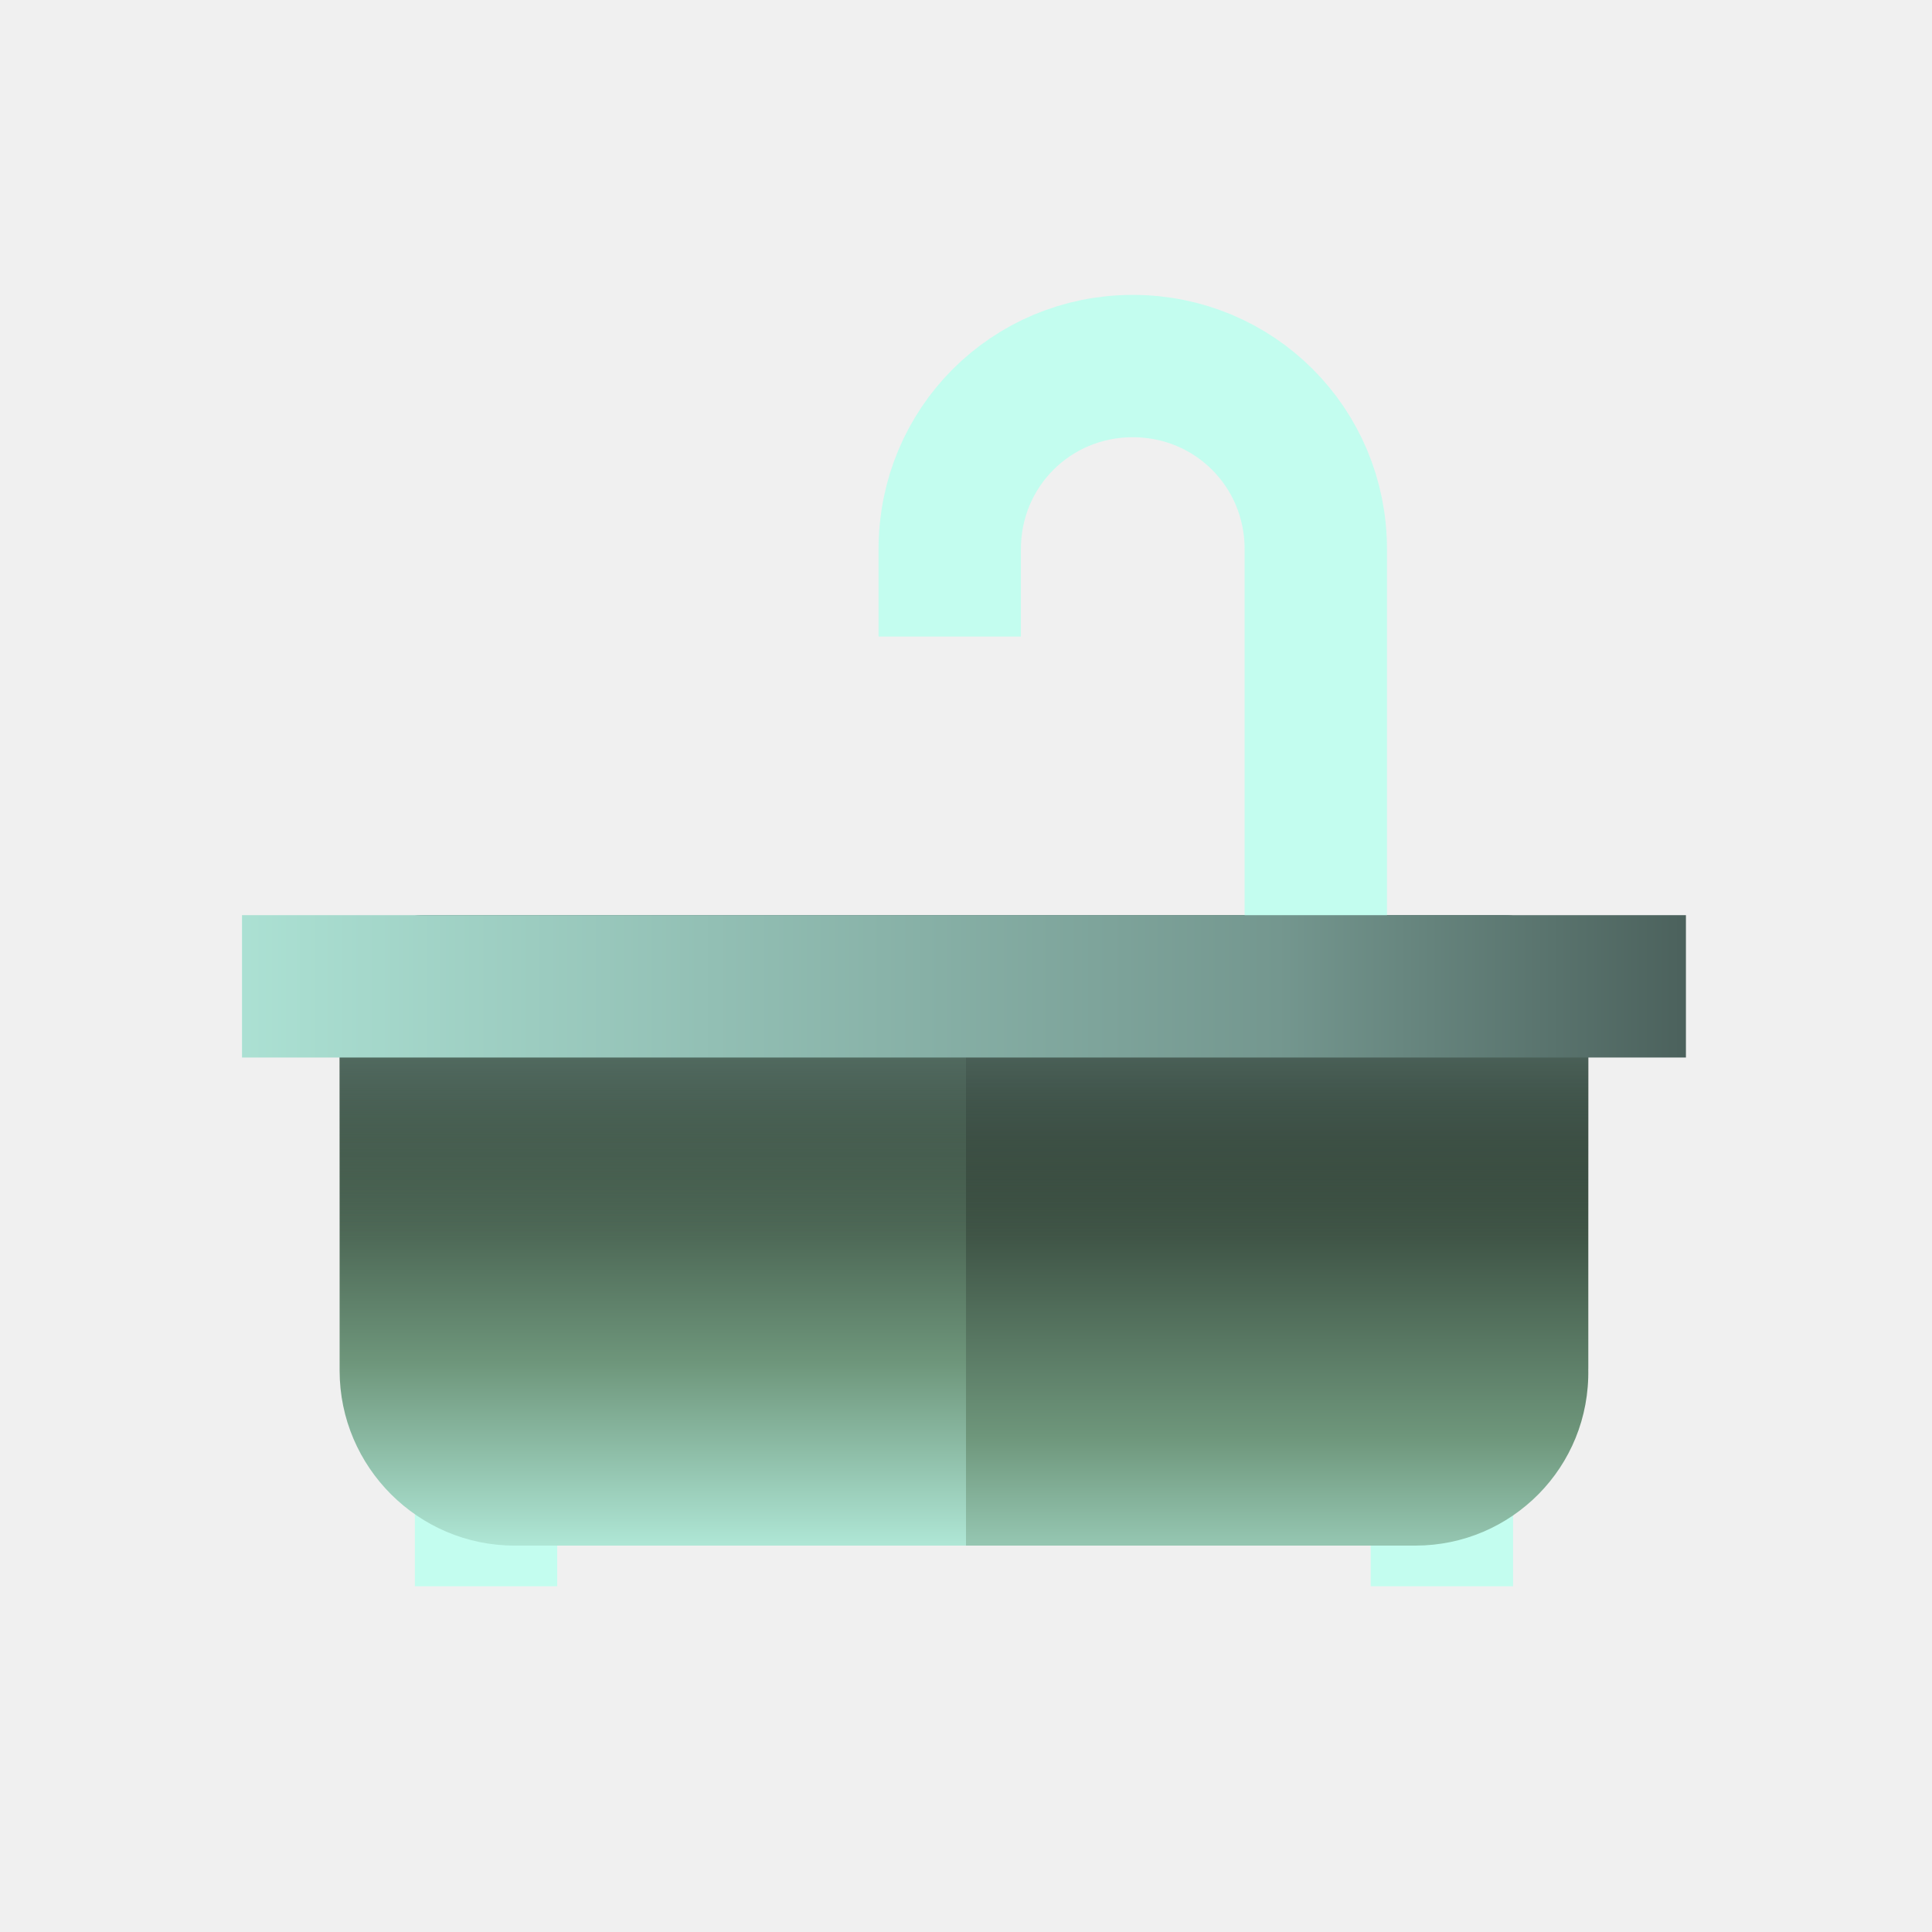
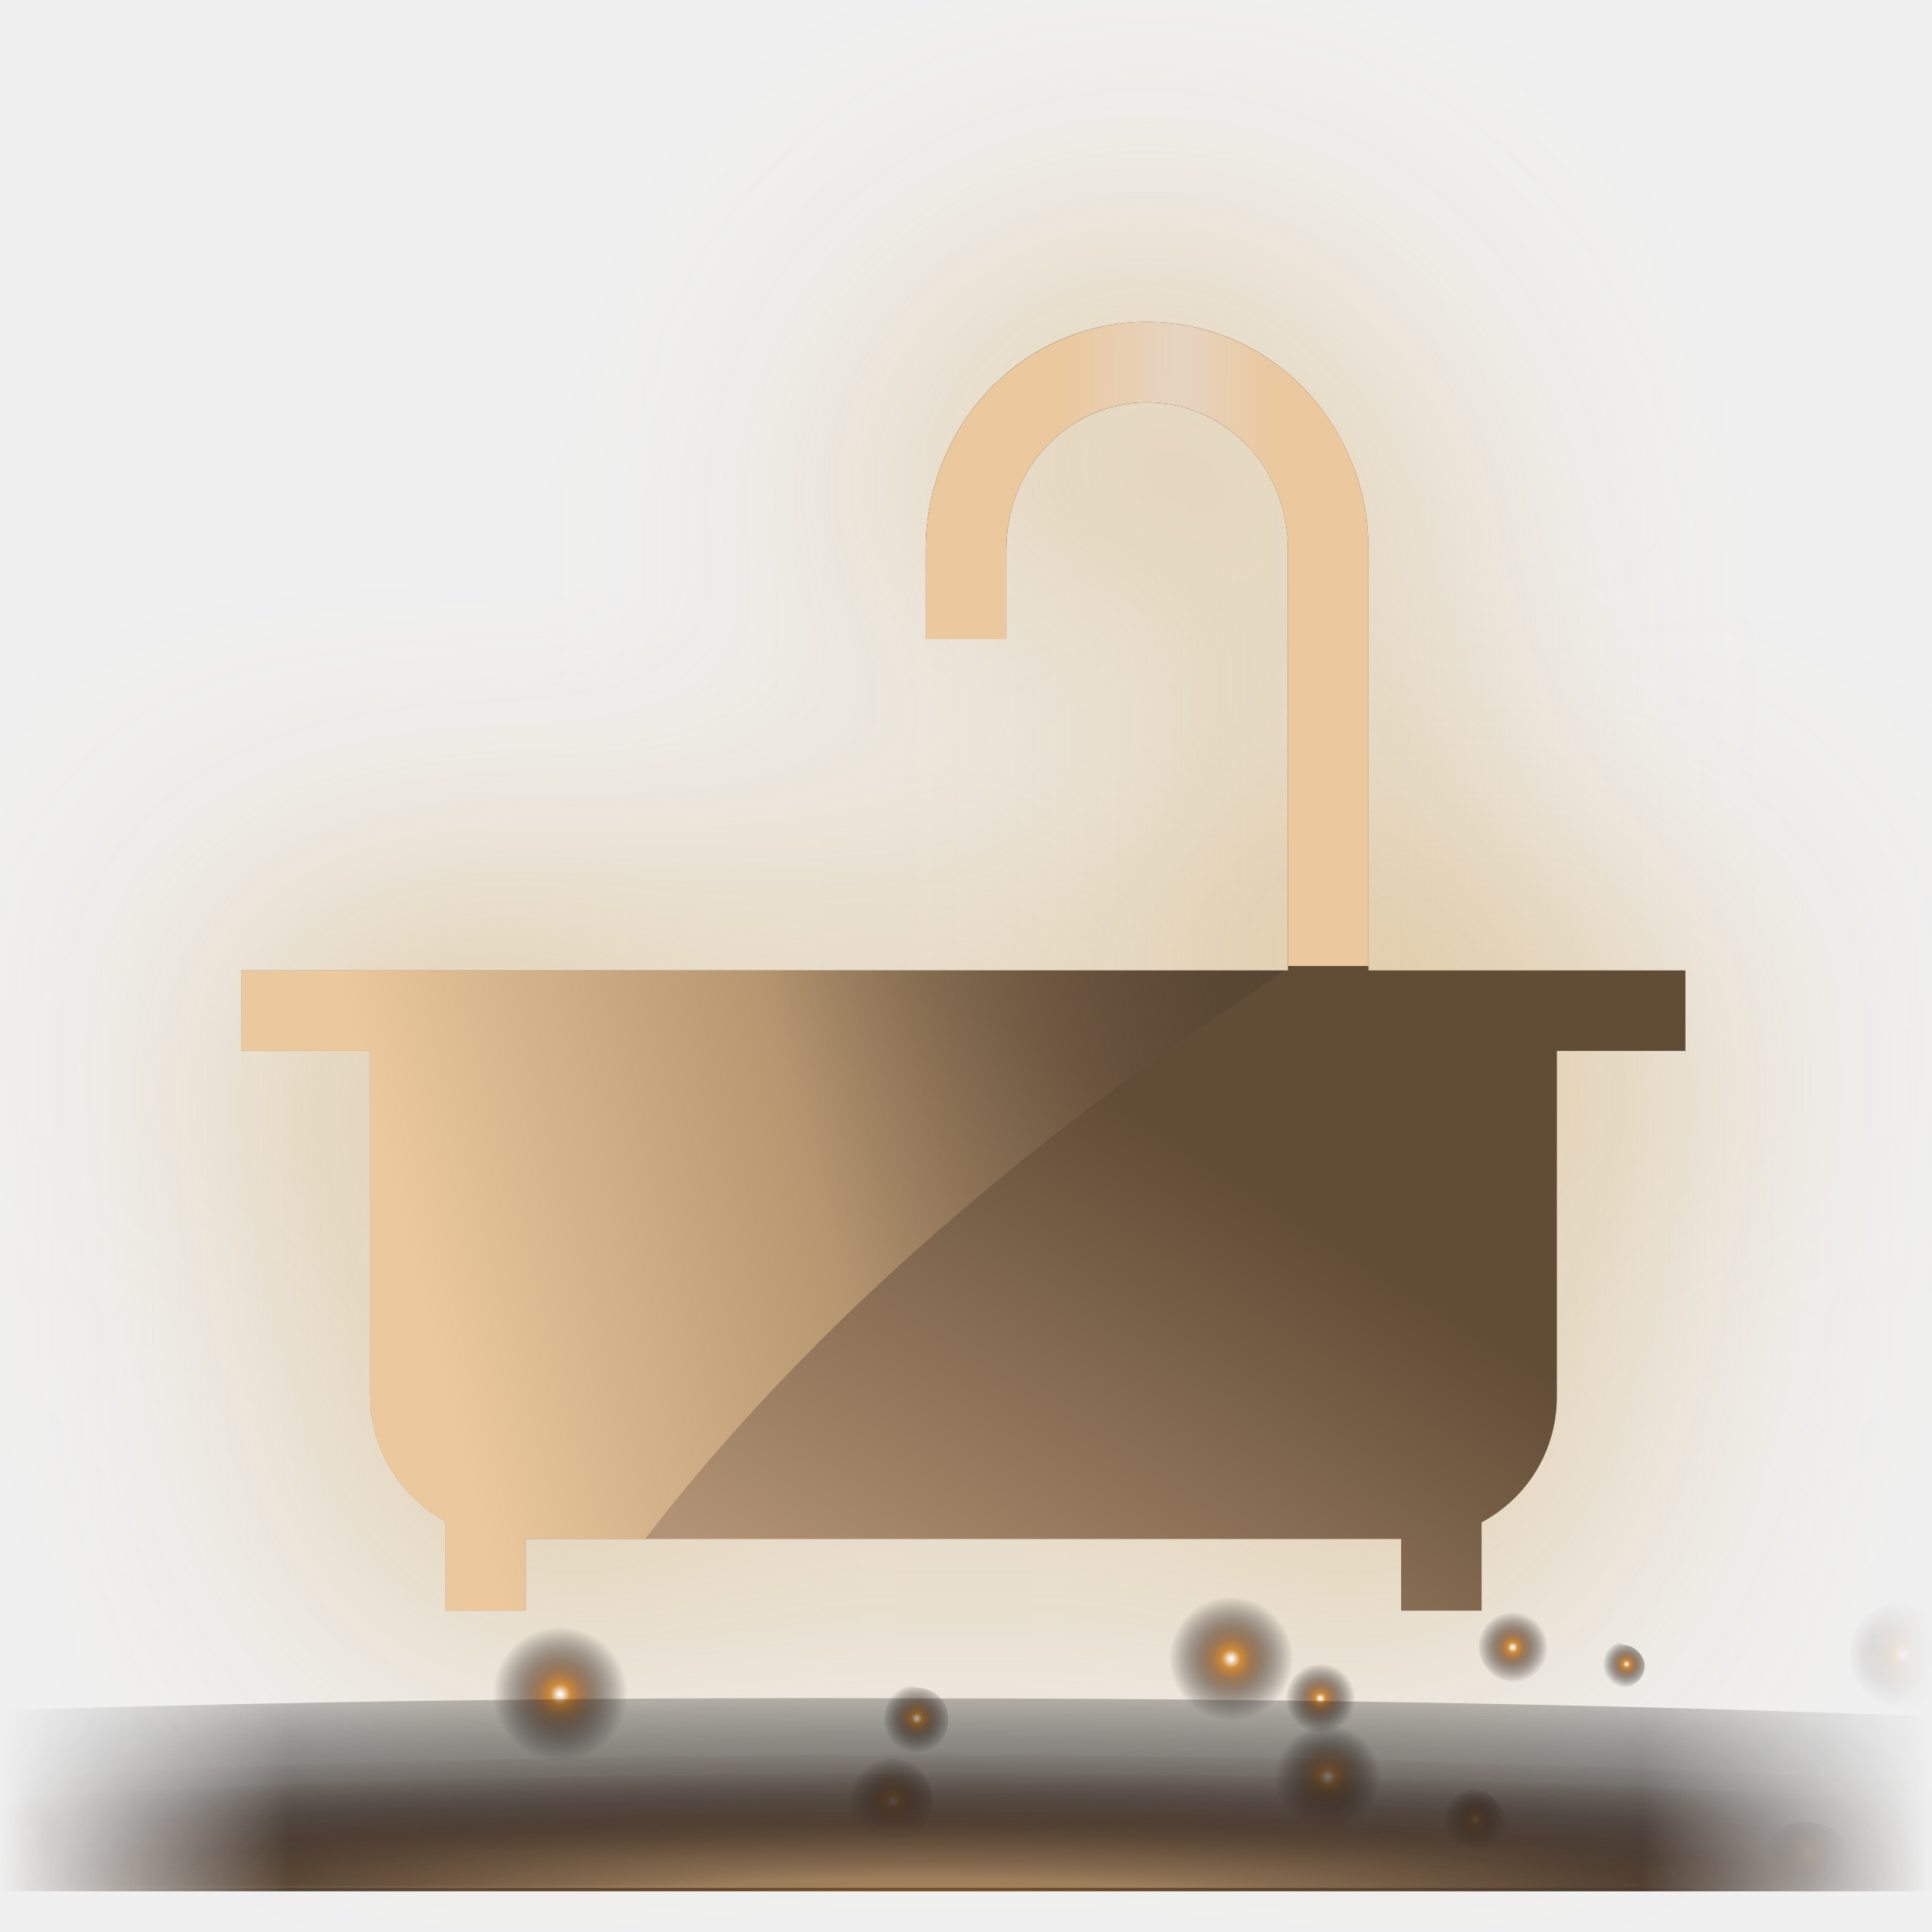
- <svg xmlns="http://www.w3.org/2000/svg" width="95" height="95" viewBox="0 0 95 95" fill="none">
-   <path d="M23.9 70.6V78" stroke="#C3FDEF" stroke-width="7" stroke-miterlimit="10" />
-   <path d="M70.9 70.6V78" stroke="#C3FDEF" stroke-width="7" stroke-miterlimit="10" />
-   <path d="M78.1 49.2C78.1 46.867 76.233 45 73.9 45H47.5V76H69.6C74.316 76 78.2 72.147 78.098 67.3H78.1V49.2Z" fill="url(#paint0_linear_630_994)" />
-   <path d="M16.7 67.4C16.7 72.133 20.567 76 25.299 76H47.5V45H20.9C18.567 45 16.7 46.867 16.7 49.2V67.4Z" fill="url(#paint1_linear_630_994)" />
-   <path opacity="0.5" fill-rule="evenodd" clip-rule="evenodd" d="M73.9 45C76.233 45 78.1 46.867 78.1 49.2V67.3H78.098C78.2 72.147 74.316 76 69.6 76H25.299C20.567 76 16.7 72.133 16.7 67.4V49.2C16.7 46.867 18.567 45 20.9 45H73.9Z" fill="url(#paint2_linear_630_994)" />
-   <path d="M46.7 31.3V27C46.7 22 50.7 18 55.7 18C60.7 18 64.7 22 64.7 27V47" stroke="#C3FDEF" stroke-width="7" stroke-miterlimit="10" />
-   <path d="M82.9 52H11.9V45H82.9V52Z" fill="url(#paint3_linear_630_994)" />
+ <svg xmlns="http://www.w3.org/2000/svg" width="48" height="48" viewBox="0 0 48 48" fill="none">
+   <g clip-path="url(#clip0_1741_3832)">
+     <g filter="url(#filter0_f_1741_3832)">
+       <path d="M28.5 8C31.584 8 34 10.549 34 13.655V24.11H41.874V26.11H38.68V34.609H38.679C38.714 36.016 37.944 37.22 36.81 37.823V40.017H34.81V38.236H13.063V40.017H11.063V37.8C9.952 37.191 9.193 36.01 9.193 34.66V26.11H6V24.11H32V13.655C32 11.589 30.416 10 28.5 10C26.584 10 25 11.589 25 13.655V15.879H23V13.655C23 10.549 25.416 8 28.5 8ZM11.193 34.66C11.194 35.522 11.908 36.236 12.771 36.236H35.153C36.009 36.236 36.711 35.536 36.681 34.644L36.68 34.627V26.11H11.193V34.66Z" fill="#C58D2C" />
+     </g>
+     <path d="M28.5 8C31.584 8 34 10.549 34 13.655V24.11H41.874V26.11H38.68V34.609H38.679C38.714 36.016 37.943 37.22 36.81 37.823V40.017H34.81V38.236H13.063V40.017H11.063V37.799C9.952 37.19 9.193 36.01 9.193 34.66V26.11H6V24.11H32V13.655C32 11.589 30.416 10 28.5 10C26.584 10 25 11.589 25 13.655V15.879H23V13.655C23 10.549 25.416 8 28.5 8Z" fill="url(#paint0_linear_1741_3832)" />
+     <mask id="mask0_1741_3832" style="mask-type:alpha" maskUnits="userSpaceOnUse" x="6" y="8" width="36" height="33">
+       <path d="M28.5 8C31.584 8 34 10.549 34 13.655V24.11H41.874V26.11H38.68V34.609H38.679C38.714 36.016 37.943 37.22 36.81 37.823V40.017H34.81V38.236H13.063V40.017H11.063V37.799C9.952 37.19 9.193 36.01 9.193 34.66V26.11H6V24.11H32V13.655C32 11.589 30.416 10 28.5 10C26.584 10 25 11.589 25 13.655V15.879H23V13.655C23 10.549 25.416 8 28.5 8Z" fill="url(#paint1_linear_1741_3832)" />
+     </mask>
+     <g mask="url(#mask0_1741_3832)">
+       <path d="M10.825 47.101C19.161 26.924 46.655 15.19 59.36 11.845L51.711 5.051L14.328 -6.875L-10.902 13.903C-7.133 33.376 2.49 67.278 10.825 47.101Z" fill="url(#paint2_linear_1741_3832)" />
+     </g>
+     <path d="M24 15.879V13.655C24 11.069 26 9 28.5 9C31 9 33 11.069 33 13.655V24" stroke-width="2" stroke-miterlimit="10" stroke="url(#paint3_linear_1741_3832)" />
+     <mask id="mask1_1741_3832" style="mask-type:alpha" maskUnits="userSpaceOnUse" x="0" y="0" width="48" height="48">
+       <rect width="48" height="48" fill="url(#paint4_linear_1741_3832)" />
+     </mask>
+     <g mask="url(#mask1_1741_3832)">
+       <path d="M39.8 41.398C39.8 41.664 40.066 41.93 40.332 41.93C40.598 41.93 40.864 41.664 40.864 41.398C40.864 41.131 40.598 40.865 40.332 40.865C40.066 40.732 39.8 40.998 39.8 41.398Z" fill="url(#paint5_radial_1741_3832)" />
+       <path d="M21.032 44.725C21.032 45.391 21.565 45.79 22.097 45.79C22.763 45.79 23.162 45.257 23.162 44.725C23.162 44.059 22.63 43.66 22.097 43.66C21.565 43.66 21.032 44.193 21.032 44.725Z" fill="url(#paint6_radial_1741_3832)" />
+       <path d="M36.738 40.865C36.738 41.398 37.138 41.797 37.67 41.797C38.203 41.797 38.602 41.398 38.602 40.865C38.602 40.333 38.203 39.933 37.67 39.933C37.138 40.066 36.738 40.466 36.738 40.865Z" fill="url(#paint7_radial_1741_3832)" />
+       <path d="M35.807 45.258C35.807 45.657 36.206 46.056 36.605 46.056C37.005 46.056 37.404 45.657 37.404 45.258C37.404 44.858 37.005 44.459 36.605 44.459C36.206 44.459 35.807 44.725 35.807 45.258Z" fill="url(#paint8_radial_1741_3832)" />
+       <path d="M21.964 42.728C21.964 43.261 22.364 43.527 22.763 43.527C23.295 43.527 23.561 43.128 23.561 42.728C23.561 42.196 23.162 41.93 22.763 41.93C22.364 41.797 21.964 42.196 21.964 42.728Z" fill="url(#paint9_radial_1741_3832)" />
+       <path d="M29.019 41.264C29.019 42.063 29.684 42.862 30.616 42.862C31.414 42.862 32.213 42.196 32.213 41.264C32.08 40.333 31.414 39.667 30.616 39.667C29.684 39.667 29.019 40.333 29.019 41.264Z" fill="url(#paint10_radial_1741_3832)" />
+       <path d="M31.947 42.196C31.947 42.728 32.346 43.128 32.879 43.128C33.411 43.128 33.81 42.728 33.81 42.196C33.81 41.664 33.278 41.264 32.745 41.264C32.346 41.264 31.947 41.664 31.947 42.196Z" fill="url(#paint11_radial_1741_3832)" />
+       <path d="M45.922 46.988C46.055 46.855 46.055 46.588 46.055 46.455C46.055 45.79 45.523 45.257 44.857 45.257C44.192 45.257 43.66 45.79 43.66 46.455C43.66 46.721 43.66 46.855 43.793 46.988H45.922Z" fill="url(#paint12_radial_1741_3832)" />
+       <path d="M45.922 41.131C45.922 41.93 46.588 42.462 47.253 42.462C48.052 42.462 48.584 41.797 48.584 41.131C48.584 40.333 47.919 39.8 47.253 39.8C46.588 39.8 45.922 40.333 45.922 41.131Z" fill="url(#paint13_radial_1741_3832)" />
+       <path d="M-0.263 45.524C-0.263 46.056 0.136 46.455 0.668 46.455C1.201 46.455 1.6 46.056 1.6 45.524C1.6 44.991 1.201 44.592 0.668 44.592C0.136 44.592 -0.263 44.991 -0.263 45.524Z" fill="url(#paint14_radial_1741_3832)" />
+       <path d="M12.248 42.063C12.248 42.995 13.047 43.793 13.978 43.793C14.91 43.793 15.709 42.995 15.709 42.063C15.709 41.131 14.91 40.333 13.978 40.333C13.047 40.466 12.248 41.131 12.248 42.063Z" fill="url(#paint15_radial_1741_3832)" />
+       <path d="M31.68 44.193C31.68 44.858 32.213 45.524 33.011 45.524C33.677 45.524 34.343 44.991 34.343 44.193C34.343 43.527 33.81 42.862 33.011 42.862C32.213 42.862 31.68 43.394 31.68 44.193Z" fill="url(#paint16_radial_1741_3832)" />
+       <path d="M84.521 46.988C82.125 44.326 55.505 42.196 23.029 42.196C-9.58 42.063 -36.2 44.193 -38.596 46.988H84.521Z" fill="url(#paint17_radial_1741_3832)" />
+       <path d="M62.56 46.988C60.297 45.257 43.393 44.059 22.896 44.059C2.399 44.059 -14.505 45.391 -16.768 46.988H62.56Z" fill="url(#paint18_radial_1741_3832)" />
+       <path opacity="0.6" d="M66.688 46.903C63.754 45.069 45.221 43.602 22.688 43.602C0.288 43.602 -18.246 45.069 -21.312 46.903H66.688Z" fill="url(#paint19_radial_1741_3832)" />
+       <path opacity="0.2" d="M21.565 46.988C18.77 46.189 8.388 45.657 -3.99 45.657C-15.437 45.657 -25.153 46.056 -28.747 46.721V46.855H21.565V46.988Z" fill="url(#paint20_radial_1741_3832)" />
+       <path opacity="0.2" d="M79.73 46.988C76.935 46.189 66.553 45.657 54.175 45.657C41.796 45.657 31.414 46.189 28.619 46.988H79.73Z" fill="url(#paint21_radial_1741_3832)" />
+     </g>
+   </g>
  <defs>
-     <linearGradient id="paint0_linear_630_994" x1="62.8" y1="49.5" x2="62.8" y2="81" gradientUnits="userSpaceOnUse">
-       <stop stop-color="#0A0A0A" />
-       <stop offset="0.67" stop-color="#6E967B" />
-       <stop offset="1" stop-color="#BAF4E5" />
-     </linearGradient>
-     <linearGradient id="paint1_linear_630_994" x1="32.1" y1="47.5" x2="32.1" y2="77.5" gradientUnits="userSpaceOnUse">
-       <stop stop-color="#0A0A0A" />
-       <stop offset="0.65" stop-color="#6E967B" />
-       <stop offset="1" stop-color="#BAF4E5" />
-     </linearGradient>
-     <linearGradient id="paint2_linear_630_994" x1="47.4" y1="48.5" x2="47.4" y2="76" gradientUnits="userSpaceOnUse">
-       <stop stop-color="#BAF4E5" />
-       <stop offset="0.45" stop-color="#6E967B" stop-opacity="0" />
-     </linearGradient>
-     <linearGradient id="paint3_linear_630_994" x1="-1.5" y1="48.5" x2="115.5" y2="48.5" gradientUnits="userSpaceOnUse">
-       <stop stop-color="#BAF4E5" />
-       <stop offset="0.55" stop-color="#74978F" />
-       <stop offset="1" stop-color="#0A0A0A" />
-     </linearGradient>
+     <filter id="filter0_f_1741_3832" x="-2" y="0" width="51.874" height="48.017" filterUnits="userSpaceOnUse" color-interpolation-filters="sRGB">
+       <feFlood flood-opacity="0" result="BackgroundImageFix" />
+       <feBlend mode="normal" in="SourceGraphic" in2="BackgroundImageFix" result="shape" />
+       <feGaussianBlur stdDeviation="4" result="effect1_foregroundBlur_1741_3832" />
+     </filter>
+     <linearGradient id="paint0_linear_1741_3832" x1="28.904" y1="28" x2="20.897" y2="40.586" gradientUnits="userSpaceOnUse">
+       <stop stop-color="#614C36" />
+       <stop offset="1" stop-color="#B39375" />
+     </linearGradient>
+     <linearGradient id="paint1_linear_1741_3832" x1="6.003" y1="24.017" x2="41.877" y2="24.017" gradientUnits="userSpaceOnUse">
+       <stop stop-color="#C4A177" />
+       <stop offset="0.208" stop-color="#C09E74" />
+       <stop offset="0.423" stop-color="#B3926B" />
+       <stop offset="0.64" stop-color="#9D7E5C" />
+       <stop offset="0.858" stop-color="#80664B" />
+       <stop offset="1" stop-color="#6A5540" />
+     </linearGradient>
+     <linearGradient id="paint2_linear_1741_3832" x1="35.904" y1="24" x2="10.119" y2="30.687" gradientUnits="userSpaceOnUse">
+       <stop stop-color="#0E0B09" stop-opacity="0" />
+       <stop offset="0.346" stop-color="#745D47" stop-opacity="0.5" />
+       <stop offset="0.62" stop-color="#B69670" />
+       <stop offset="1" stop-color="#EBC89D" />
+     </linearGradient>
+     <linearGradient id="paint3_linear_1741_3832" x1="31.679" y1="18.226" x2="26.238" y2="18.189" gradientUnits="userSpaceOnUse">
+       <stop stop-color="#EBC89D" />
+       <stop offset="0.452" stop-color="#E6D4C2" />
+       <stop offset="1" stop-color="#EBC89D" />
+     </linearGradient>
+     <linearGradient id="paint4_linear_1741_3832" x1="48" y1="24" x2="0" y2="24" gradientUnits="userSpaceOnUse">
+       <stop stop-color="#D9D9D9" stop-opacity="0" />
+       <stop offset="0.15" stop-color="#CBCBCB" />
+       <stop offset="0.85" stop-color="#818181" />
+       <stop offset="1" stop-color="#737373" stop-opacity="0" />
+     </linearGradient>
+     <radialGradient id="paint5_radial_1741_3832" cx="0" cy="0" r="1" gradientUnits="userSpaceOnUse" gradientTransform="translate(40.4115 41.3434) scale(0.592694)">
+       <stop offset="0.011" stop-color="white" />
+       <stop offset="0.15" stop-color="#D08B39" />
+       <stop offset="0.314" stop-color="#905E31" stop-opacity="0.807" />
+       <stop offset="0.483" stop-color="#5A3C25" stop-opacity="0.609" />
+       <stop offset="0.641" stop-color="#34241A" stop-opacity="0.422" />
+       <stop offset="0.785" stop-color="#1A120E" stop-opacity="0.253" />
+       <stop offset="0.909" stop-color="#0B0505" stop-opacity="0.107" />
+       <stop offset="1" stop-color="#070001" stop-opacity="0" />
+     </radialGradient>
+     <radialGradient id="paint6_radial_1741_3832" cx="0" cy="0" r="1" gradientUnits="userSpaceOnUse" gradientTransform="translate(22.193 44.7544) scale(1.10061 1.1006)">
+       <stop offset="0.011" stop-color="white" />
+       <stop offset="0.15" stop-color="#D08B39" />
+       <stop offset="0.314" stop-color="#905E31" stop-opacity="0.807" />
+       <stop offset="0.483" stop-color="#5A3C25" stop-opacity="0.609" />
+       <stop offset="0.641" stop-color="#34241A" stop-opacity="0.422" />
+       <stop offset="0.785" stop-color="#1A120E" stop-opacity="0.253" />
+       <stop offset="0.909" stop-color="#0B0505" stop-opacity="0.107" />
+       <stop offset="1" stop-color="#070001" stop-opacity="0" />
+     </radialGradient>
+     <radialGradient id="paint7_radial_1741_3832" cx="0" cy="0" r="1" gradientUnits="userSpaceOnUse" gradientTransform="translate(37.5836 40.9287) scale(0.878062)">
+       <stop offset="0.011" stop-color="white" />
+       <stop offset="0.15" stop-color="#D08B39" />
+       <stop offset="0.314" stop-color="#905E31" stop-opacity="0.807" />
+       <stop offset="0.483" stop-color="#5A3C25" stop-opacity="0.609" />
+       <stop offset="0.641" stop-color="#34241A" stop-opacity="0.422" />
+       <stop offset="0.785" stop-color="#1A120E" stop-opacity="0.253" />
+       <stop offset="0.909" stop-color="#0B0505" stop-opacity="0.107" />
+       <stop offset="1" stop-color="#070001" stop-opacity="0" />
+     </radialGradient>
+     <radialGradient id="paint8_radial_1741_3832" cx="0" cy="0" r="1" gradientUnits="userSpaceOnUse" gradientTransform="translate(36.6619 45.2076) scale(0.79008 0.790082)">
+       <stop offset="0.011" stop-color="white" />
+       <stop offset="0.15" stop-color="#D08B39" />
+       <stop offset="0.314" stop-color="#905E31" stop-opacity="0.807" />
+       <stop offset="0.483" stop-color="#5A3C25" stop-opacity="0.609" />
+       <stop offset="0.641" stop-color="#34241A" stop-opacity="0.422" />
+       <stop offset="0.785" stop-color="#1A120E" stop-opacity="0.253" />
+       <stop offset="0.909" stop-color="#0B0505" stop-opacity="0.107" />
+       <stop offset="1" stop-color="#070001" stop-opacity="0" />
+     </radialGradient>
+     <radialGradient id="paint9_radial_1741_3832" cx="0" cy="0" r="1" gradientUnits="userSpaceOnUse" gradientTransform="translate(22.7817 42.6963) scale(0.861424)">
+       <stop offset="0.011" stop-color="white" />
+       <stop offset="0.15" stop-color="#D08B39" />
+       <stop offset="0.314" stop-color="#905E31" stop-opacity="0.807" />
+       <stop offset="0.483" stop-color="#5A3C25" stop-opacity="0.609" />
+       <stop offset="0.641" stop-color="#34241A" stop-opacity="0.422" />
+       <stop offset="0.785" stop-color="#1A120E" stop-opacity="0.253" />
+       <stop offset="0.909" stop-color="#0B0505" stop-opacity="0.107" />
+       <stop offset="1" stop-color="#070001" stop-opacity="0" />
+     </radialGradient>
+     <radialGradient id="paint10_radial_1741_3832" cx="0" cy="0" r="1" gradientUnits="userSpaceOnUse" gradientTransform="translate(30.5877 41.212) scale(1.54423 1.54423)">
+       <stop offset="0.011" stop-color="white" />
+       <stop offset="0.15" stop-color="#D08B39" />
+       <stop offset="0.314" stop-color="#905E31" stop-opacity="0.807" />
+       <stop offset="0.483" stop-color="#5A3C25" stop-opacity="0.609" />
+       <stop offset="0.641" stop-color="#34241A" stop-opacity="0.422" />
+       <stop offset="0.785" stop-color="#1A120E" stop-opacity="0.253" />
+       <stop offset="0.909" stop-color="#0B0505" stop-opacity="0.107" />
+       <stop offset="1" stop-color="#070001" stop-opacity="0" />
+     </radialGradient>
+     <radialGradient id="paint11_radial_1741_3832" cx="0" cy="0" r="1" gradientUnits="userSpaceOnUse" gradientTransform="translate(32.8047 42.1962) scale(0.868079)">
+       <stop offset="0.011" stop-color="white" />
+       <stop offset="0.15" stop-color="#D08B39" />
+       <stop offset="0.314" stop-color="#905E31" stop-opacity="0.807" />
+       <stop offset="0.483" stop-color="#5A3C25" stop-opacity="0.609" />
+       <stop offset="0.641" stop-color="#34241A" stop-opacity="0.422" />
+       <stop offset="0.785" stop-color="#1A120E" stop-opacity="0.253" />
+       <stop offset="0.909" stop-color="#0B0505" stop-opacity="0.107" />
+       <stop offset="1" stop-color="#070001" stop-opacity="0" />
+     </radialGradient>
+     <radialGradient id="paint12_radial_1741_3832" cx="0" cy="0" r="1" gradientUnits="userSpaceOnUse" gradientTransform="translate(44.9192 46.0367) scale(1.05655)">
+       <stop offset="0.011" stop-color="white" />
+       <stop offset="0.15" stop-color="#D08B39" />
+       <stop offset="0.314" stop-color="#905E31" stop-opacity="0.807" />
+       <stop offset="0.483" stop-color="#5A3C25" stop-opacity="0.609" />
+       <stop offset="0.641" stop-color="#34241A" stop-opacity="0.422" />
+       <stop offset="0.785" stop-color="#1A120E" stop-opacity="0.253" />
+       <stop offset="0.909" stop-color="#0B0505" stop-opacity="0.107" />
+       <stop offset="1" stop-color="#070001" stop-opacity="0" />
+     </radialGradient>
+     <radialGradient id="paint13_radial_1741_3832" cx="0" cy="0" r="1" gradientUnits="userSpaceOnUse" gradientTransform="translate(47.2864 41.0999) scale(1.35097)">
+       <stop offset="0.011" stop-color="white" />
+       <stop offset="0.15" stop-color="#D08B39" />
+       <stop offset="0.314" stop-color="#905E31" stop-opacity="0.807" />
+       <stop offset="0.483" stop-color="#5A3C25" stop-opacity="0.609" />
+       <stop offset="0.641" stop-color="#34241A" stop-opacity="0.422" />
+       <stop offset="0.785" stop-color="#1A120E" stop-opacity="0.253" />
+       <stop offset="0.909" stop-color="#0B0505" stop-opacity="0.107" />
+       <stop offset="1" stop-color="#070001" stop-opacity="0" />
+     </radialGradient>
+     <radialGradient id="paint14_radial_1741_3832" cx="0" cy="0" r="1" gradientUnits="userSpaceOnUse" gradientTransform="translate(0.680918 45.534) scale(0.944079 0.944078)">
+       <stop offset="0.011" stop-color="white" />
+       <stop offset="0.15" stop-color="#D08B39" />
+       <stop offset="0.314" stop-color="#905E31" stop-opacity="0.807" />
+       <stop offset="0.483" stop-color="#5A3C25" stop-opacity="0.609" />
+       <stop offset="0.641" stop-color="#34241A" stop-opacity="0.422" />
+       <stop offset="0.785" stop-color="#1A120E" stop-opacity="0.253" />
+       <stop offset="0.909" stop-color="#0B0505" stop-opacity="0.107" />
+       <stop offset="1" stop-color="#070001" stop-opacity="0" />
+     </radialGradient>
+     <radialGradient id="paint15_radial_1741_3832" cx="0" cy="0" r="1" gradientUnits="userSpaceOnUse" gradientTransform="translate(13.9199 42.0935) scale(1.67799 1.67799)">
+       <stop offset="0.011" stop-color="white" />
+       <stop offset="0.15" stop-color="#D08B39" />
+       <stop offset="0.314" stop-color="#905E31" stop-opacity="0.807" />
+       <stop offset="0.483" stop-color="#5A3C25" stop-opacity="0.609" />
+       <stop offset="0.641" stop-color="#34241A" stop-opacity="0.422" />
+       <stop offset="0.785" stop-color="#1A120E" stop-opacity="0.253" />
+       <stop offset="0.909" stop-color="#0B0505" stop-opacity="0.107" />
+       <stop offset="1" stop-color="#070001" stop-opacity="0" />
+     </radialGradient>
+     <radialGradient id="paint16_radial_1741_3832" cx="0" cy="0" r="1" gradientUnits="userSpaceOnUse" gradientTransform="translate(32.9905 44.1604) scale(1.31796)">
+       <stop offset="0.011" stop-color="white" />
+       <stop offset="0.15" stop-color="#D08B39" />
+       <stop offset="0.314" stop-color="#905E31" stop-opacity="0.807" />
+       <stop offset="0.483" stop-color="#5A3C25" stop-opacity="0.609" />
+       <stop offset="0.641" stop-color="#34241A" stop-opacity="0.422" />
+       <stop offset="0.785" stop-color="#1A120E" stop-opacity="0.253" />
+       <stop offset="0.909" stop-color="#0B0505" stop-opacity="0.107" />
+       <stop offset="1" stop-color="#070001" stop-opacity="0" />
+     </radialGradient>
+     <radialGradient id="paint17_radial_1741_3832" cx="0" cy="0" r="1" gradientUnits="userSpaceOnUse" gradientTransform="translate(22.9302 47.3182) rotate(180) scale(61.7013 6.56533)">
+       <stop offset="0.189" stop-color="#C7A479" />
+       <stop offset="0.249" stop-color="#9F8160" stop-opacity="0.923" />
+       <stop offset="0.331" stop-color="#705944" stop-opacity="0.812" />
+       <stop offset="0.425" stop-color="#4B3C30" stop-opacity="0.695" />
+       <stop offset="0.522" stop-color="#2F2720" stop-opacity="0.575" />
+       <stop offset="0.624" stop-color="#1A1714" stop-opacity="0.451" />
+       <stop offset="0.73" stop-color="#0C0B09" stop-opacity="0.319" />
+       <stop offset="0.846" stop-color="#050202" stop-opacity="0.176" />
+       <stop offset="0.989" stop-color="#040000" stop-opacity="0" />
+     </radialGradient>
+     <radialGradient id="paint18_radial_1741_3832" cx="0" cy="0" r="1" gradientUnits="userSpaceOnUse" gradientTransform="translate(22.9302 47.3184) rotate(180) scale(39.9668 3.36417)">
+       <stop stop-color="#996324" />
+       <stop offset="0.006" stop-color="#966125" stop-opacity="0.994" />
+       <stop offset="0.085" stop-color="#714A25" stop-opacity="0.915" />
+       <stop offset="0.17" stop-color="#523821" stop-opacity="0.83" />
+       <stop offset="0.261" stop-color="#3A281B" stop-opacity="0.739" />
+       <stop offset="0.359" stop-color="#261C14" stop-opacity="0.641" />
+       <stop offset="0.467" stop-color="#17110D" stop-opacity="0.533" />
+       <stop offset="0.59" stop-color="#0D0707" stop-opacity="0.41" />
+       <stop offset="0.741" stop-color="#080203" stop-opacity="0.259" />
+       <stop offset="1" stop-color="#070001" stop-opacity="0" />
+     </radialGradient>
+     <radialGradient id="paint19_radial_1741_3832" cx="0" cy="0" r="1" gradientUnits="userSpaceOnUse" gradientTransform="translate(22.7215 47.3577) rotate(180) scale(44.3631 3.90857)">
+       <stop offset="0.178" stop-color="#C4A177" />
+       <stop offset="0.534" stop-color="#3C2A1F" stop-opacity="0.566" />
+       <stop offset="0.656" stop-color="#231A15" stop-opacity="0.418" />
+       <stop offset="0.776" stop-color="#130D0B" stop-opacity="0.273" />
+       <stop offset="0.892" stop-color="#090304" stop-opacity="0.132" />
+       <stop offset="1" stop-color="#070001" stop-opacity="0" />
+     </radialGradient>
+     <radialGradient id="paint20_radial_1741_3832" cx="0" cy="0" r="1" gradientUnits="userSpaceOnUse" gradientTransform="translate(-4.01045 47.3185) rotate(180) scale(26.2638 1.68288)">
+       <stop offset="0.178" stop-color="#C7A479" />
+       <stop offset="0.181" stop-color="#C3A076" stop-opacity="0.996" />
+       <stop offset="0.219" stop-color="#957759" stop-opacity="0.95" />
+       <stop offset="0.26" stop-color="#6E5743" stop-opacity="0.9" />
+       <stop offset="0.306" stop-color="#4F3E32" stop-opacity="0.844" />
+       <stop offset="0.356" stop-color="#372B24" stop-opacity="0.783" />
+       <stop offset="0.414" stop-color="#231D19" stop-opacity="0.713" />
+       <stop offset="0.48" stop-color="#161110" stop-opacity="0.632" />
+       <stop offset="0.563" stop-color="#0C0708" stop-opacity="0.532" />
+       <stop offset="0.679" stop-color="#080203" stop-opacity="0.391" />
+       <stop offset="1" stop-color="#070001" stop-opacity="0" />
+     </radialGradient>
+     <radialGradient id="paint21_radial_1741_3832" cx="0" cy="0" r="1" gradientUnits="userSpaceOnUse" gradientTransform="translate(54.1868 47.3185) rotate(180) scale(26.2618 1.68275)">
+       <stop offset="0.178" stop-color="#C7A479" />
+       <stop offset="0.181" stop-color="#C3A076" stop-opacity="0.996" />
+       <stop offset="0.219" stop-color="#957759" stop-opacity="0.95" />
+       <stop offset="0.26" stop-color="#6E5743" stop-opacity="0.9" />
+       <stop offset="0.306" stop-color="#4F3E32" stop-opacity="0.844" />
+       <stop offset="0.356" stop-color="#372B24" stop-opacity="0.783" />
+       <stop offset="0.414" stop-color="#231D19" stop-opacity="0.713" />
+       <stop offset="0.48" stop-color="#161110" stop-opacity="0.632" />
+       <stop offset="0.563" stop-color="#0C0708" stop-opacity="0.532" />
+       <stop offset="0.679" stop-color="#080203" stop-opacity="0.391" />
+       <stop offset="1" stop-color="#070001" stop-opacity="0" />
+     </radialGradient>
+     <clipPath id="clip0_1741_3832">
+       <rect width="48" height="48" fill="white" />
+     </clipPath>
  </defs>
</svg>
